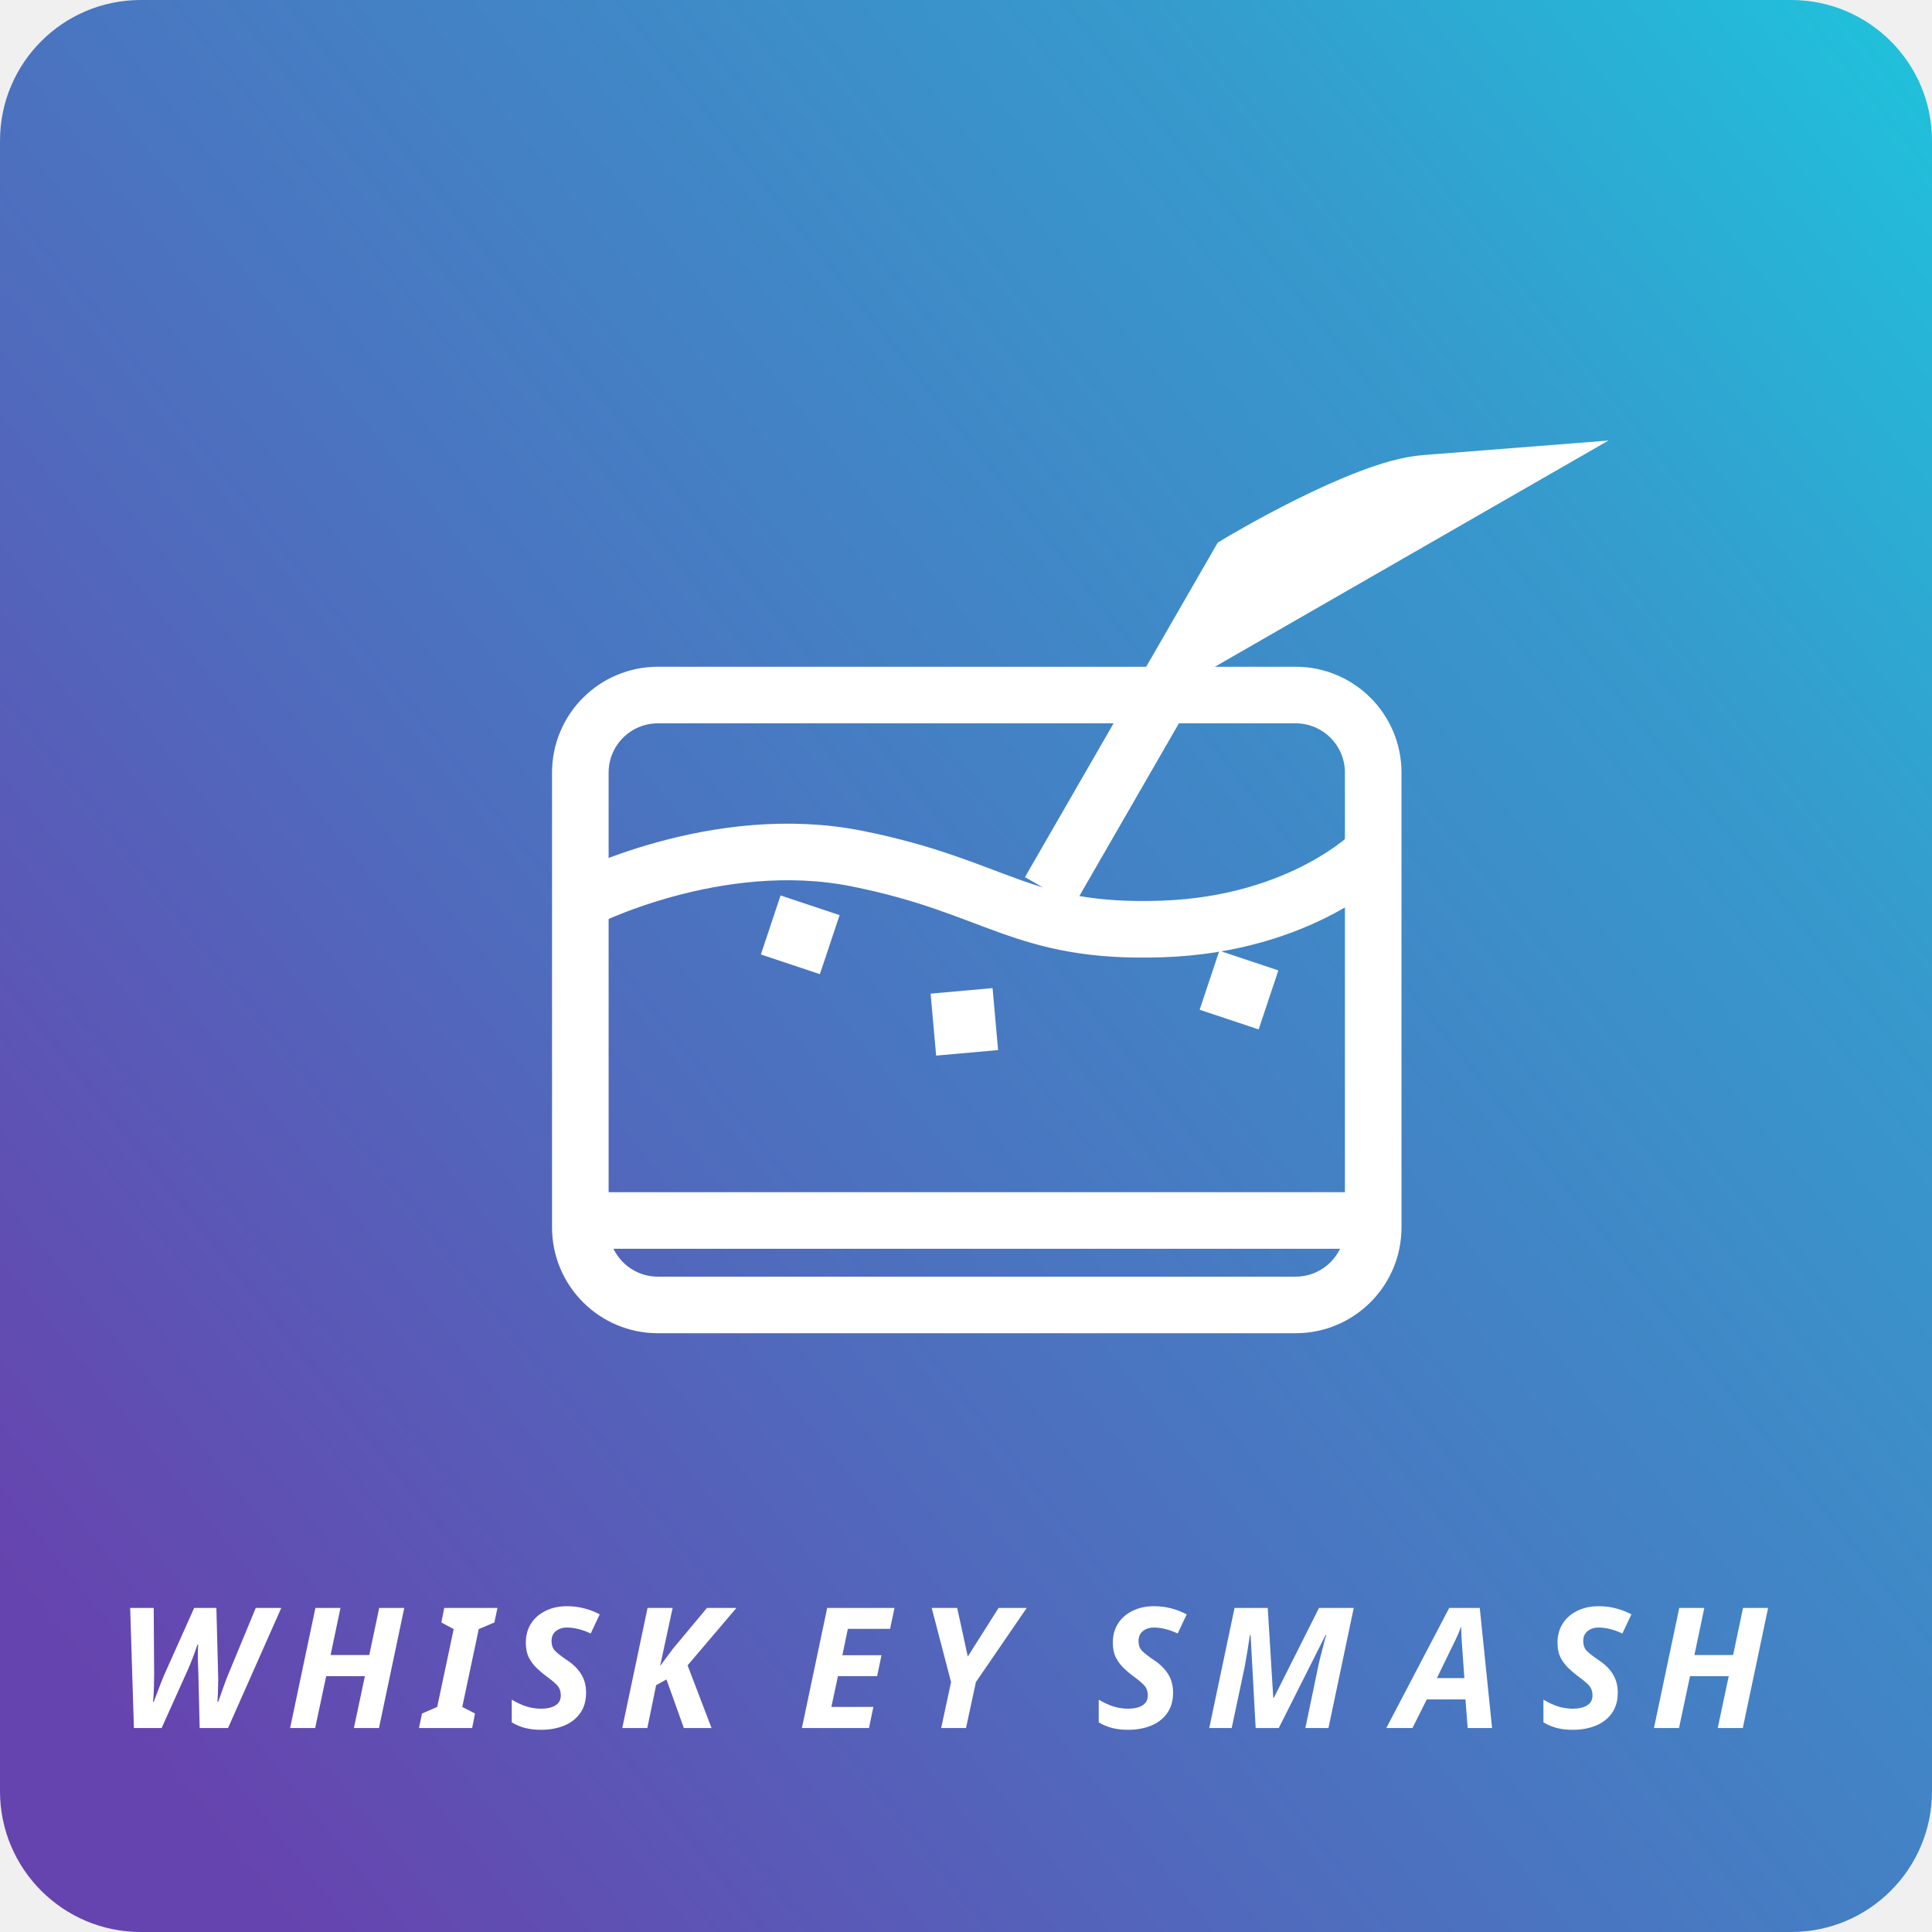
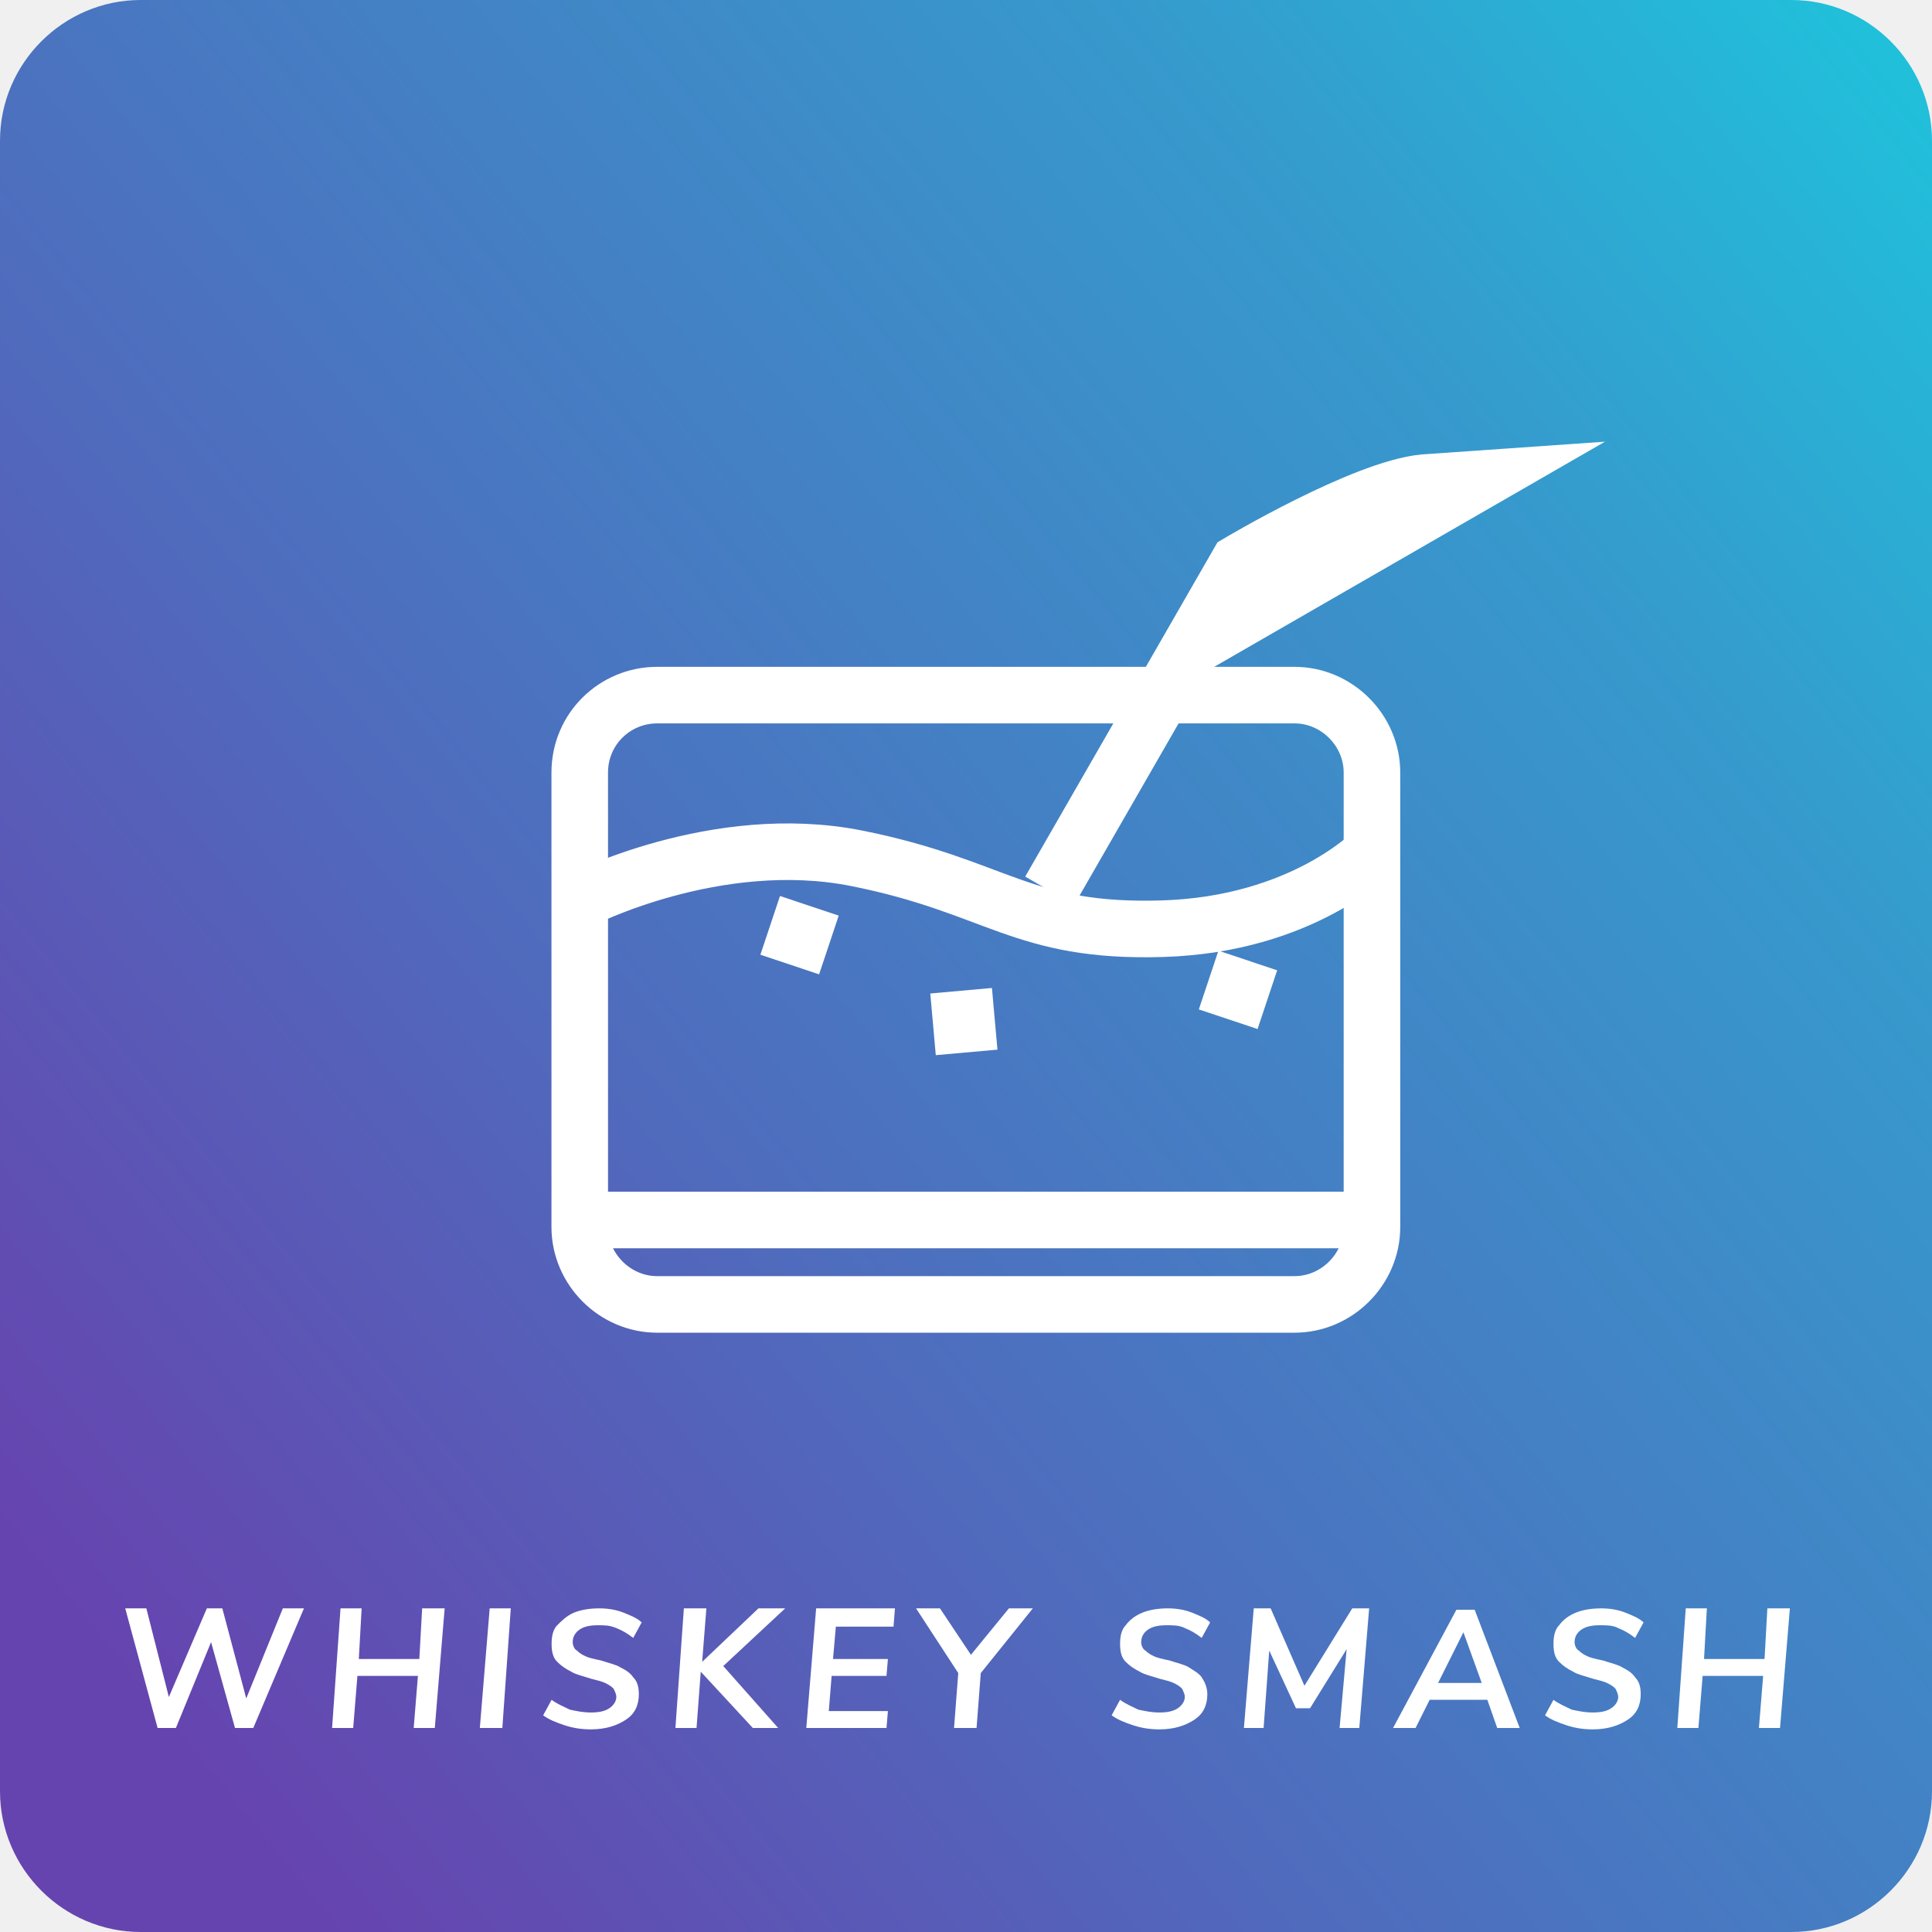
- <svg xmlns="http://www.w3.org/2000/svg" viewBox="0 0 137.26 137.26">
-   <defs>
-     <style>.cls-1{fill:url(#linear-gradient);}.cls-2{font-size:11.96px;font-family:NunitoSans-BoldItalic, Nunito Sans;font-weight:700;font-style:italic;letter-spacing:0.12em;}.cls-2,.cls-6{fill:#fff;}.cls-3{letter-spacing:0.12em;}.cls-4{letter-spacing:0.11em;}.cls-5{fill:none;stroke:#fff;stroke-miterlimit:10;stroke-width:4.02px;}</style>
-     <linearGradient id="linear-gradient" x1="-2144.31" y1="444.05" x2="-2145.31" y2="443.25" gradientTransform="matrix(137.26, 0, 0, -137.26, 294472.43, 60958.79)" gradientUnits="userSpaceOnUse">
-       <stop offset="0" stop-color="#1ec4dc" />
-       <stop offset="0.25" stop-color="#369acd" />
-       <stop offset="0.65" stop-color="#4d6fbe" />
-       <stop offset="1" stop-color="#6644af" />
+ <svg xmlns="http://www.w3.org/2000/svg" version="1.1" id="Layer_1" x="0px" y="0px" viewBox="0 0 137.3 137.3" style="enable-background:new 0 0 137.3 137.3;" xml:space="preserve">
+   <style type="text/css">
+ 	.st0{fill:url(#SVGID_1_);}
+ 	.st1{fill:#FFFFFF;}
+ 	.st2{fill:none;stroke:#FFFFFF;stroke-width:4.02;stroke-miterlimit:10;}
+ </style>
+   <g>
+     <linearGradient id="SVGID_1_" gradientUnits="userSpaceOnUse" x1="0" y1="137.26" x2="1" y2="137.26" gradientTransform="matrix(-137.26 109.8063 109.8063 137.26 -14927.815 -18832.133)">
+       <stop offset="0" style="stop-color:#1EC4DC" />
+       <stop offset="0.25" style="stop-color:#369ACD" />
+       <stop offset="0.65" style="stop-color:#4D6FBE" />
+       <stop offset="1" style="stop-color:#6644AF" />
    </linearGradient>
-   </defs>
-   <g id="Layer_2" data-name="Layer 2">
-     <g id="whiskey-smash">
-       <rect id="Box" class="cls-1" width="137.26" height="137.26" rx="10" ry="10" />
-       <g id="Text">
-         <text class="cls-2" transform="translate(8.17 122.77)">WHISK<tspan class="cls-3" x="48.49" y="0">E</tspan>
-           <tspan x="56.93" y="0">Y SM</tspan>
-           <tspan class="cls-4" x="91.04" y="0">A</tspan>
-           <tspan x="101.25" y="0">SH</tspan>
-         </text>
-       </g>
-       <g id="Icon">
-         <rect class="cls-5" x="41.23" y="49.38" width="56.33" height="43.33" rx="5.51" ry="5.51" />
-         <line class="cls-5" x1="41.23" y1="86.71" x2="97.56" y2="86.71" />
-         <path class="cls-5" d="M41.23,64s9.66-5,19.66-3,11.67,5.34,21.67,5,15-5.47,15-5.47" />
-         <rect class="cls-6" x="54.64" y="64.21" width="4.42" height="4.42" transform="translate(23.96 -14.59) rotate(18.46)" />
-         <rect class="cls-6" x="85.81" y="68.14" width="4.42" height="4.42" transform="translate(26.81 -24.26) rotate(18.46)" />
-         <rect class="cls-6" x="66.31" y="70.38" width="4.42" height="4.42" transform="translate(-6.2 6.4) rotate(-5.11)" />
-         <path class="cls-5" d="M74.56,63.32,88,40s8.87-5.33,13.21-5.66l4.33-.34-21,12.07" />
-       </g>
-     </g>
+     <path class="st0" d="M10,0h117.3c5.5,0,10,4.5,10,10v117.3c0,5.5-4.5,10-10,10H10c-5.5,0-10-4.5-10-10V10C0,4.5,4.5,0,10,0z" />
+     <polygon class="st1" points="20.1,114.3 21.6,114.3 18,122.8 16.7,122.8 15,116.7 12.5,122.8 11.2,122.8 8.9,114.3 10.4,114.3    12,120.6 14.7,114.3 15.8,114.3 17.5,120.7  " />
+     <polygon class="st1" points="30,114.3 31.6,114.3 30.9,122.8 29.4,122.8 29.7,119.1 25.4,119.1 25.1,122.8 23.6,122.8 24.2,114.3    25.7,114.3 25.5,117.9 29.8,117.9  " />
+     <polygon class="st1" points="34.1,122.8 34.8,114.3 36.3,114.3 35.7,122.8  " />
+     <path class="st1" d="M40.1,122.6c-0.6-0.2-1.1-0.4-1.5-0.7l0.6-1.1c0.4,0.3,0.9,0.5,1.3,0.7c0.5,0.1,0.9,0.2,1.5,0.2   c0.6,0,1-0.1,1.3-0.3c0.3-0.2,0.5-0.5,0.5-0.8c0-0.2-0.1-0.4-0.2-0.6c-0.2-0.2-0.4-0.3-0.6-0.4s-0.6-0.2-1-0.3   c-0.6-0.2-1.1-0.3-1.4-0.5c-0.4-0.2-0.7-0.4-1-0.7c-0.3-0.3-0.4-0.7-0.4-1.3c0-0.5,0.1-1,0.4-1.3s0.7-0.7,1.2-0.9s1.1-0.3,1.8-0.3   c0.6,0,1.2,0.1,1.7,0.3c0.5,0.2,1,0.4,1.3,0.7l-0.6,1.1c-0.4-0.3-0.7-0.5-1.2-0.7s-0.8-0.2-1.3-0.2c-0.6,0-1,0.1-1.3,0.3   s-0.5,0.5-0.5,0.9c0,0.2,0.1,0.5,0.3,0.6c0.2,0.2,0.4,0.3,0.6,0.4c0.2,0.1,0.6,0.2,1.1,0.3c0.6,0.2,1.1,0.3,1.4,0.5   c0.4,0.2,0.7,0.4,0.9,0.7c0.3,0.3,0.4,0.7,0.4,1.2c0,0.8-0.3,1.4-0.9,1.8c-0.6,0.4-1.4,0.7-2.5,0.7   C41.3,122.9,40.7,122.8,40.1,122.6z" />
+     <polygon class="st1" points="55.8,114.3 51.4,118.4 55.3,122.8 53.5,122.8 49.8,118.8 49.5,122.8 48,122.8 48.6,114.3 50.2,114.3    49.9,118.1 53.9,114.3  " />
+     <polygon class="st1" points="63.5,115.6 59.4,115.6 59.2,117.9 63.1,117.9 63,119.1 59.1,119.1 58.9,121.6 63.1,121.6 63,122.8    57.3,122.8 58,114.3 63.6,114.3  " />
+     <polygon class="st1" points="73.4,114.3 69.7,118.9 69.4,122.8 67.8,122.8 68.1,118.9 65.1,114.3 66.8,114.3 69,117.6 71.7,114.3     " />
+     <path class="st1" d="M80.5,122.6c-0.6-0.2-1.1-0.4-1.5-0.7l0.6-1.1c0.4,0.3,0.9,0.5,1.3,0.7c0.5,0.1,0.9,0.2,1.5,0.2   c0.6,0,1-0.1,1.3-0.3c0.3-0.2,0.5-0.5,0.5-0.8c0-0.2-0.1-0.4-0.2-0.6c-0.2-0.2-0.4-0.3-0.6-0.4s-0.6-0.2-1-0.3   c-0.6-0.2-1.1-0.3-1.4-0.5c-0.4-0.2-0.7-0.4-1-0.7c-0.3-0.3-0.4-0.7-0.4-1.3c0-0.5,0.1-1,0.4-1.3c0.3-0.4,0.7-0.7,1.2-0.9   c0.5-0.2,1.1-0.3,1.8-0.3c0.6,0,1.2,0.1,1.7,0.3s1,0.4,1.3,0.7l-0.6,1.1c-0.4-0.3-0.7-0.5-1.2-0.7c-0.4-0.2-0.8-0.2-1.3-0.2   c-0.6,0-1,0.1-1.3,0.3c-0.3,0.2-0.5,0.5-0.5,0.9c0,0.2,0.1,0.5,0.3,0.6c0.2,0.2,0.4,0.3,0.6,0.4c0.2,0.1,0.6,0.2,1.1,0.3   c0.6,0.2,1.1,0.3,1.4,0.5s0.7,0.4,0.9,0.7s0.4,0.7,0.4,1.2c0,0.8-0.3,1.4-0.9,1.8c-0.6,0.4-1.4,0.7-2.5,0.7   C81.7,122.9,81.1,122.8,80.5,122.6z" />
+     <polygon class="st1" points="96.1,114.3 97.3,114.3 96.6,122.8 95.2,122.8 95.7,117.2 93.1,121.4 92.1,121.4 90.2,117.3    89.8,122.8 88.4,122.8 89.1,114.3 90.3,114.3 92.7,119.8  " />
+     <path class="st1" d="M106.4,122.8l-0.7-2h-4.1l-1,2H99l4.5-8.4h1.3l3.2,8.4H106.4z M102.2,119.6h3.1L104,116L102.2,119.6z" />
+     <path class="st1" d="M111.3,122.6c-0.6-0.2-1.1-0.4-1.5-0.7l0.6-1.1c0.4,0.3,0.9,0.5,1.3,0.7c0.5,0.1,0.9,0.2,1.5,0.2   c0.6,0,1-0.1,1.3-0.3s0.5-0.5,0.5-0.8c0-0.2-0.1-0.4-0.2-0.6c-0.2-0.2-0.4-0.3-0.6-0.4s-0.6-0.2-1-0.3c-0.6-0.2-1.1-0.3-1.4-0.5   c-0.4-0.2-0.7-0.4-1-0.7c-0.3-0.3-0.4-0.7-0.4-1.3c0-0.5,0.1-1,0.4-1.3c0.3-0.4,0.7-0.7,1.2-0.9c0.5-0.2,1.1-0.3,1.8-0.3   c0.6,0,1.2,0.1,1.7,0.3c0.5,0.2,1,0.4,1.3,0.7l-0.6,1.1c-0.4-0.3-0.7-0.5-1.2-0.7c-0.4-0.2-0.8-0.2-1.3-0.2c-0.6,0-1,0.1-1.3,0.3   c-0.3,0.2-0.5,0.5-0.5,0.9c0,0.2,0.1,0.5,0.3,0.6c0.2,0.2,0.4,0.3,0.6,0.4c0.2,0.1,0.6,0.2,1.1,0.3c0.6,0.2,1.1,0.3,1.4,0.5   c0.4,0.2,0.7,0.4,0.9,0.7c0.3,0.3,0.4,0.7,0.4,1.2c0,0.8-0.3,1.4-0.9,1.8c-0.6,0.4-1.4,0.7-2.5,0.7   C112.5,122.9,111.9,122.8,111.3,122.6z" />
+     <polygon class="st1" points="125.6,114.3 127.2,114.3 126.5,122.8 125,122.8 125.3,119.1 121,119.1 120.7,122.8 119.2,122.8    119.8,114.3 121.3,114.3 121.1,117.9 125.4,117.9  " />
+     <path class="st2" d="M46.7,49.4H92c3,0,5.5,2.5,5.5,5.5v32.3c0,3-2.5,5.5-5.5,5.5H46.7c-3,0-5.5-2.5-5.5-5.5V54.9   C41.2,51.8,43.7,49.4,46.7,49.4z" />
+     <line class="st2" x1="41.2" y1="86.7" x2="97.6" y2="86.7" />
+     <path class="st2" d="M41.2,64c0,0,9.7-5,19.7-3c10,2,11.7,5.3,21.7,5s15-5.5,15-5.5" />
+     <rect x="54.6" y="64.2" transform="matrix(0.3167 -0.9485 0.9485 0.3167 -24.1478 99.3051)" class="st1" width="4.4" height="4.4" />
+     <rect x="85.8" y="68.1" transform="matrix(0.3166 -0.9486 0.9486 0.3166 -6.5675 131.5657)" class="st1" width="4.4" height="4.4" />
+     <rect x="66.3" y="70.4" transform="matrix(0.996 -8.904154e-02 8.904154e-02 0.996 -6.1921 6.3889)" class="st1" width="4.4" height="4.4" />
+     <path class="st2" d="M74.6,63.3L88,40c0,0,8.9-5.3,13.2-5.7l4.3-0.3l-21,12.1" />
  </g>
</svg>
